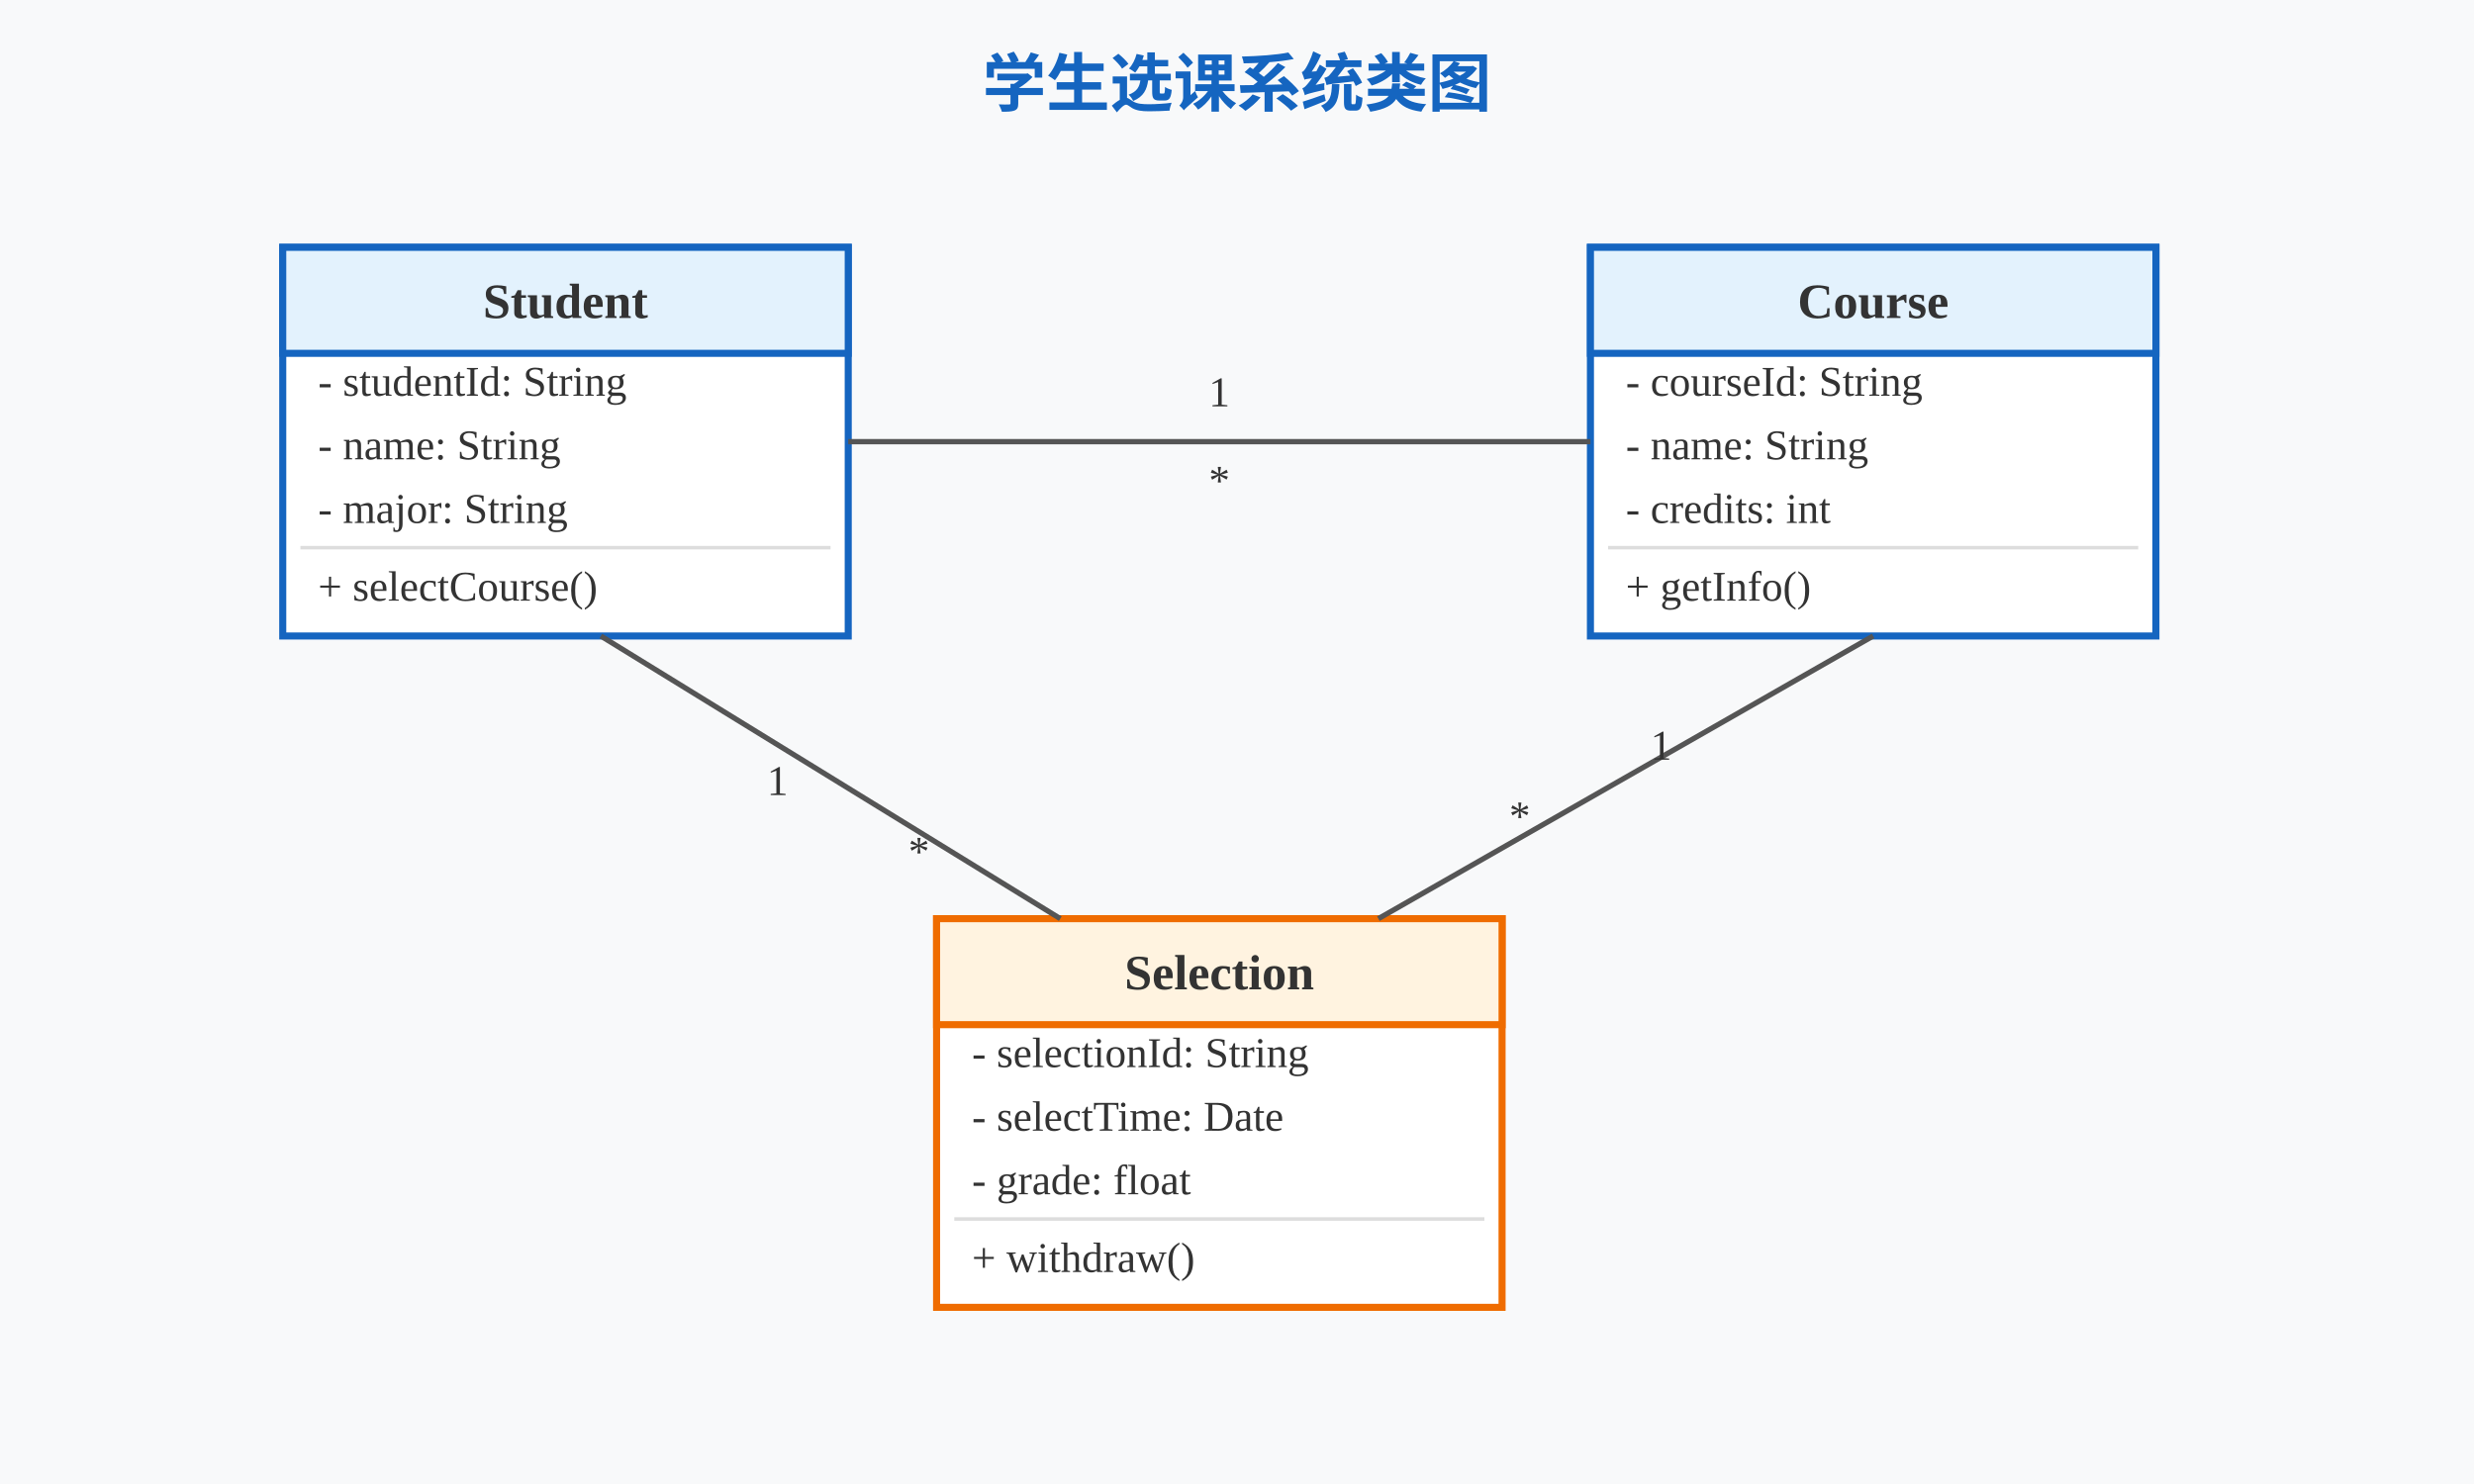
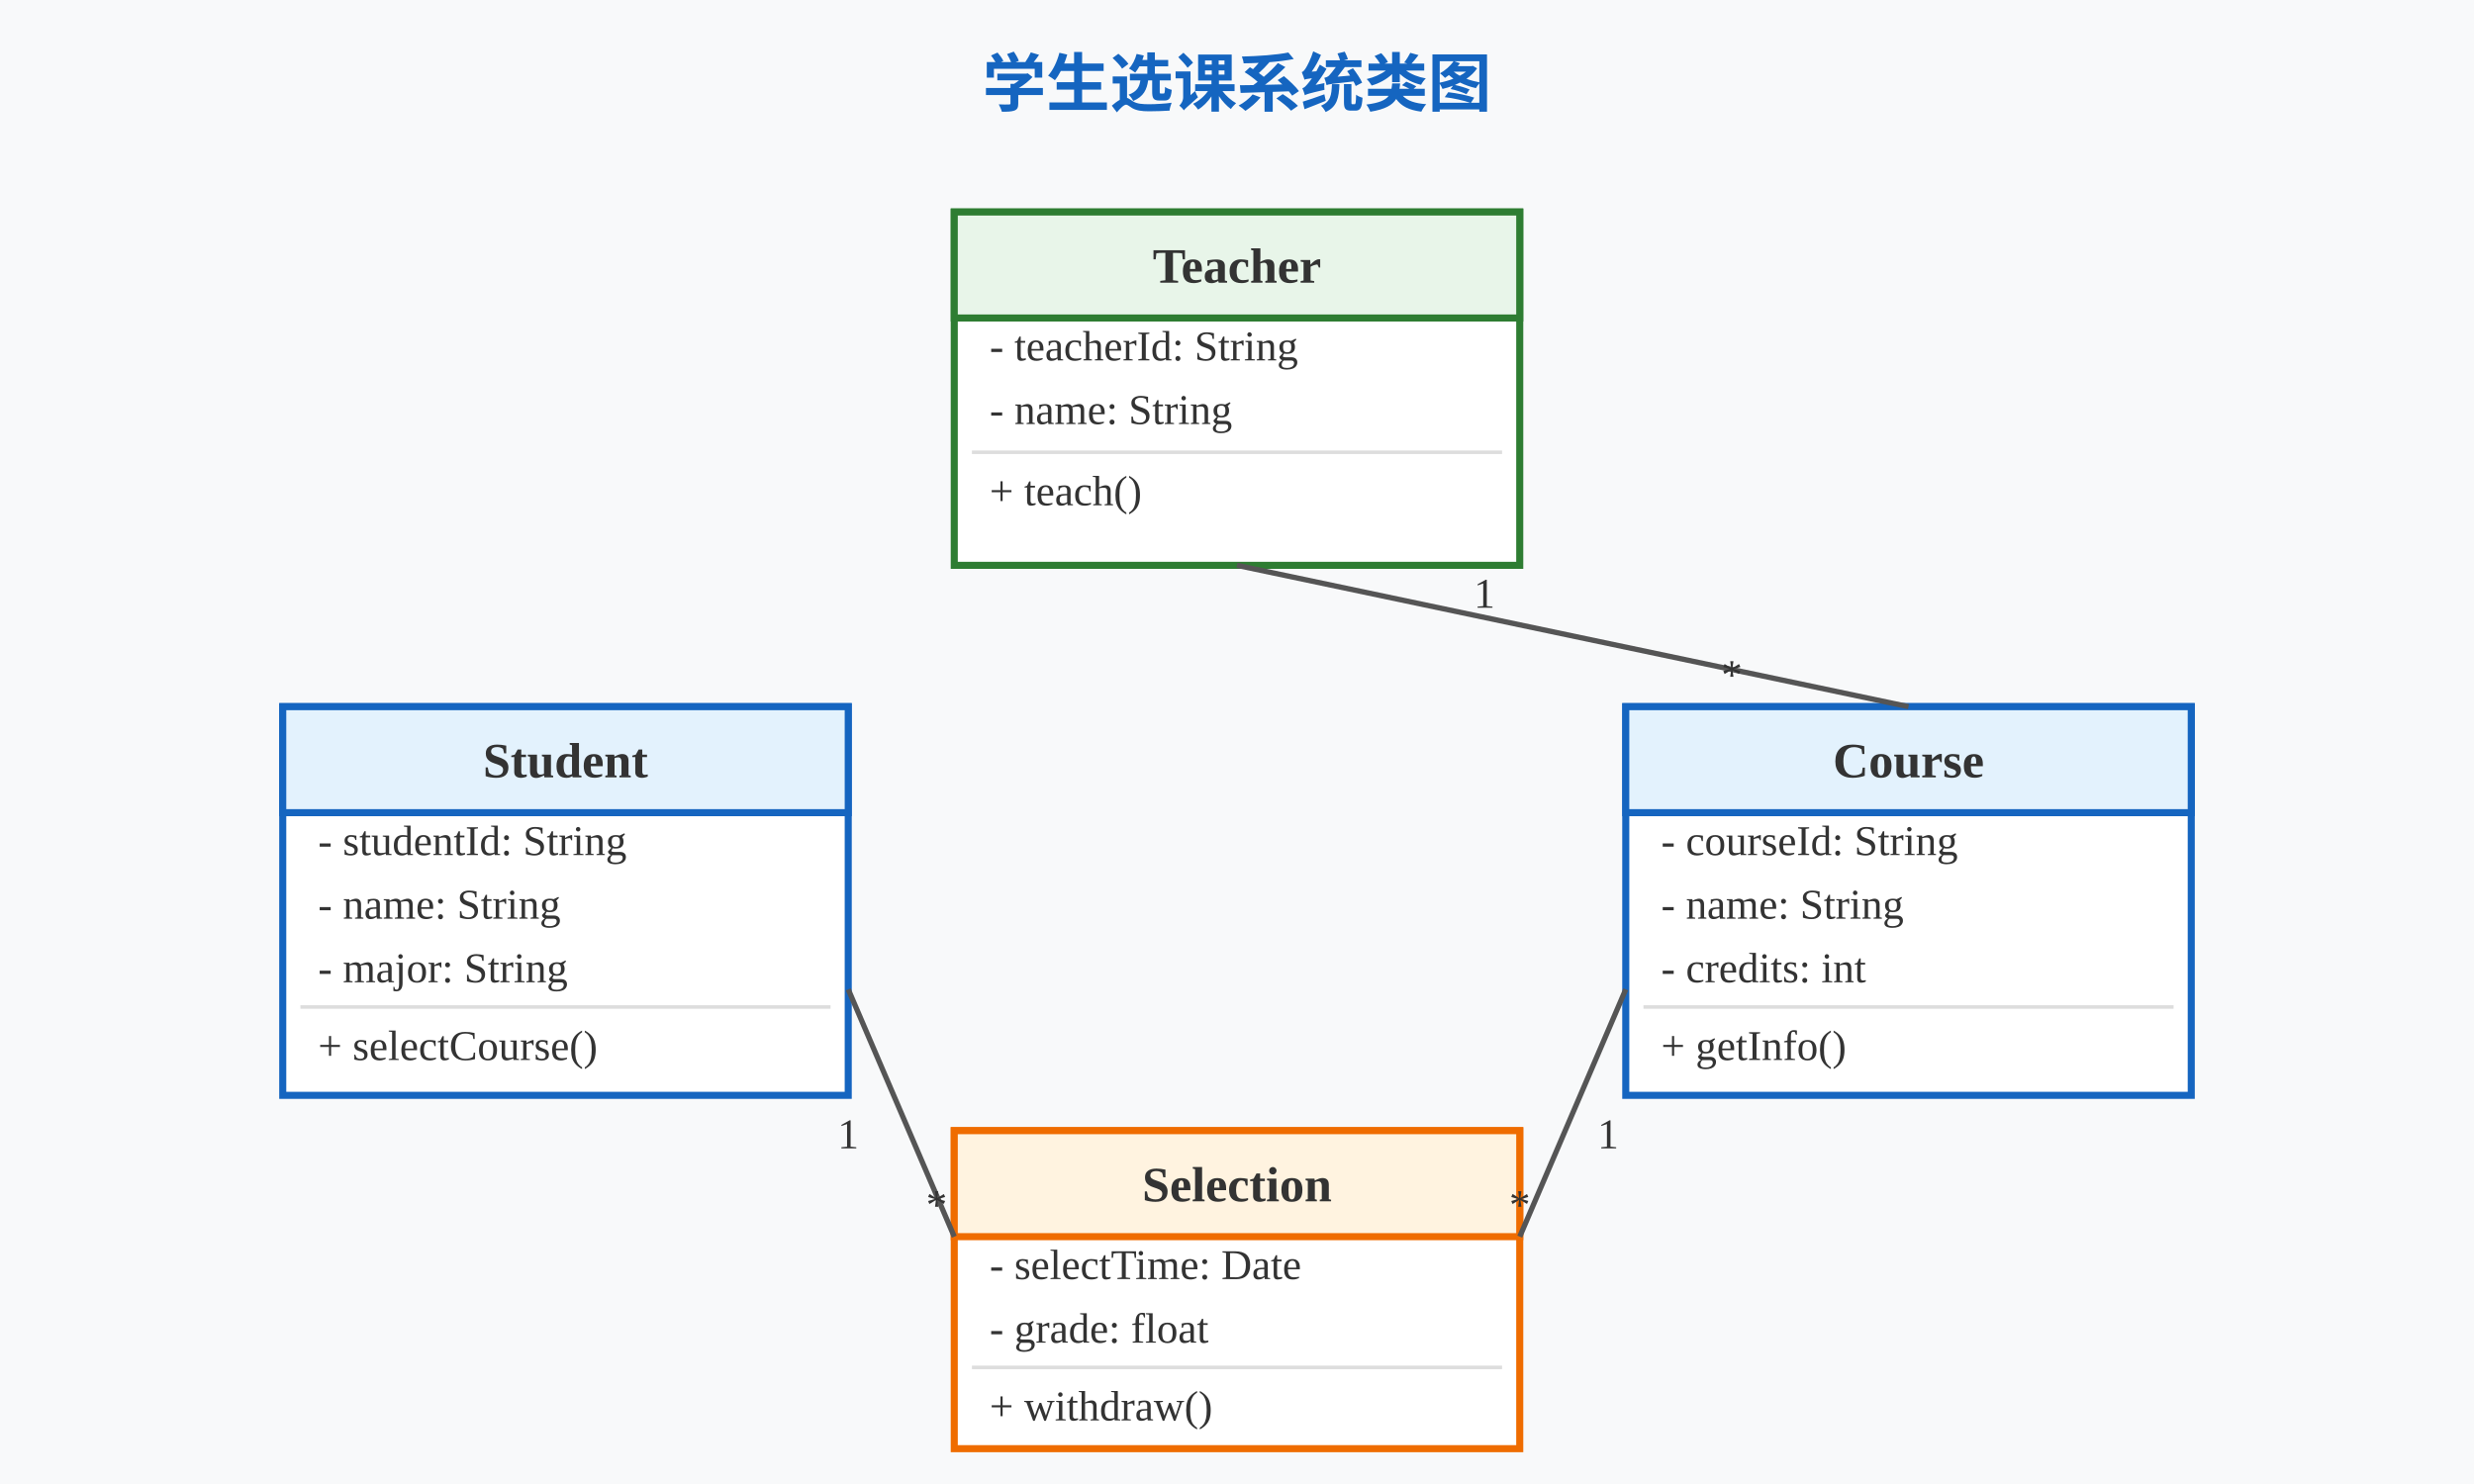
<svg xmlns="http://www.w3.org/2000/svg" width="700" height="420" viewBox="0 0 700 420">
  <rect width="700" height="420" fill="#f8f9fa" />
  <text x="350" y="30" text-anchor="middle" font-size="18" font-weight="bold" fill="#1565c0">学生选课系统类图</text>
-   <rect x="80" y="70" width="160" height="110" fill="#fff" stroke="#1565c0" stroke-width="2" />
-   <rect x="80" y="70" width="160" height="30" fill="#e3f2fd" stroke="#1565c0" stroke-width="2" />
-   <text x="160" y="90" text-anchor="middle" font-size="14" font-weight="bold" fill="#333">Student</text>
-   <text x="90" y="112" font-size="12" fill="#333">- studentId: String</text>
-   <text x="90" y="130" font-size="12" fill="#333">- name: String</text>
-   <text x="90" y="148" font-size="12" fill="#333">- major: String</text>
-   <line x1="85" y1="155" x2="235" y2="155" stroke="#ddd" stroke-width="1" />
-   <text x="90" y="170" font-size="12" fill="#333">+ selectCourse()</text>
-   <rect x="450" y="70" width="160" height="110" fill="#fff" stroke="#1565c0" stroke-width="2" />
-   <rect x="450" y="70" width="160" height="30" fill="#e3f2fd" stroke="#1565c0" stroke-width="2" />
-   <text x="530" y="90" text-anchor="middle" font-size="14" font-weight="bold" fill="#333">Course</text>
-   <text x="460" y="112" font-size="12" fill="#333">- courseId: String</text>
-   <text x="460" y="130" font-size="12" fill="#333">- name: String</text>
-   <text x="460" y="148" font-size="12" fill="#333">- credits: int</text>
-   <line x1="455" y1="155" x2="605" y2="155" stroke="#ddd" stroke-width="1" />
-   <text x="460" y="170" font-size="12" fill="#333">+ getInfo()</text>
-   <rect x="265" y="260" width="160" height="110" fill="#fff" stroke="#ef6c00" stroke-width="2" />
-   <rect x="265" y="260" width="160" height="30" fill="#fff3e0" stroke="#ef6c00" stroke-width="2" />
-   <text x="345" y="280" text-anchor="middle" font-size="14" font-weight="bold" fill="#333">Selection</text>
-   <text x="275" y="302" font-size="12" fill="#333">- selectionId: String</text>
-   <text x="275" y="320" font-size="12" fill="#333">- selectTime: Date</text>
-   <text x="275" y="338" font-size="12" fill="#333">- grade: float</text>
-   <line x1="270" y1="345" x2="420" y2="345" stroke="#ddd" stroke-width="1" />
-   <text x="275" y="360" font-size="12" fill="#333">+ withdraw()</text>
-   <line x1="240" y1="125" x2="450" y2="125" stroke="#555" stroke-width="1.5" />
-   <text x="345" y="115" text-anchor="middle" font-size="12" fill="#333">1</text>
-   <text x="345" y="140" text-anchor="middle" font-size="12" fill="#333">*</text>
-   <line x1="170" y1="180" x2="300" y2="260" stroke="#555" stroke-width="1.5" />
-   <text x="220" y="225" text-anchor="middle" font-size="12" fill="#333">1</text>
-   <text x="260" y="245" text-anchor="middle" font-size="12" fill="#333">*</text>
-   <line x1="530" y1="180" x2="390" y2="260" stroke="#555" stroke-width="1.5" />
-   <text x="470" y="215" text-anchor="middle" font-size="12" fill="#333">1</text>
-   <text x="430" y="235" text-anchor="middle" font-size="12" fill="#333">*</text>
+   <rect x="270" y="60" width="160" height="100" fill="#fff" stroke="#2e7d32" stroke-width="2" />
+   <rect x="270" y="60" width="160" height="30" fill="#e8f5e9" stroke="#2e7d32" stroke-width="2" />
+   <text x="350" y="80" text-anchor="middle" font-size="14" font-weight="bold" fill="#333">Teacher</text>
+   <text x="280" y="102" font-size="12" fill="#333">- teacherId: String</text>
+   <text x="280" y="120" font-size="12" fill="#333">- name: String</text>
+   <line x1="275" y1="128" x2="425" y2="128" stroke="#ddd" stroke-width="1" />
+   <text x="280" y="143" font-size="12" fill="#333">+ teach()</text>
+   <rect x="80" y="200" width="160" height="110" fill="#fff" stroke="#1565c0" stroke-width="2" />
+   <rect x="80" y="200" width="160" height="30" fill="#e3f2fd" stroke="#1565c0" stroke-width="2" />
+   <text x="160" y="220" text-anchor="middle" font-size="14" font-weight="bold" fill="#333">Student</text>
+   <text x="90" y="242" font-size="12" fill="#333">- studentId: String</text>
+   <text x="90" y="260" font-size="12" fill="#333">- name: String</text>
+   <text x="90" y="278" font-size="12" fill="#333">- major: String</text>
+   <line x1="85" y1="285" x2="235" y2="285" stroke="#ddd" stroke-width="1" />
+   <text x="90" y="300" font-size="12" fill="#333">+ selectCourse()</text>
+   <rect x="460" y="200" width="160" height="110" fill="#fff" stroke="#1565c0" stroke-width="2" />
+   <rect x="460" y="200" width="160" height="30" fill="#e3f2fd" stroke="#1565c0" stroke-width="2" />
+   <text x="540" y="220" text-anchor="middle" font-size="14" font-weight="bold" fill="#333">Course</text>
+   <text x="470" y="242" font-size="12" fill="#333">- courseId: String</text>
+   <text x="470" y="260" font-size="12" fill="#333">- name: String</text>
+   <text x="470" y="278" font-size="12" fill="#333">- credits: int</text>
+   <line x1="465" y1="285" x2="615" y2="285" stroke="#ddd" stroke-width="1" />
+   <text x="470" y="300" font-size="12" fill="#333">+ getInfo()</text>
+   <rect x="270" y="320" width="160" height="90" fill="#fff" stroke="#ef6c00" stroke-width="2" />
+   <rect x="270" y="320" width="160" height="30" fill="#fff3e0" stroke="#ef6c00" stroke-width="2" />
+   <text x="350" y="340" text-anchor="middle" font-size="14" font-weight="bold" fill="#333">Selection</text>
+   <text x="280" y="362" font-size="12" fill="#333">- selectTime: Date</text>
+   <text x="280" y="380" font-size="12" fill="#333">- grade: float</text>
+   <line x1="275" y1="387" x2="425" y2="387" stroke="#ddd" stroke-width="1" />
+   <text x="280" y="402" font-size="12" fill="#333">+ withdraw()</text>
+   <line x1="350" y1="160" x2="540" y2="200" stroke="#555" stroke-width="1.5" />
+   <text x="420" y="172" text-anchor="middle" font-size="12" fill="#333">1</text>
+   <text x="490" y="195" text-anchor="middle" font-size="12" fill="#333">*</text>
+   <line x1="240" y1="280" x2="270" y2="350" stroke="#555" stroke-width="1.5" />
+   <text x="240" y="325" text-anchor="middle" font-size="12" fill="#333">1</text>
+   <text x="265" y="345" text-anchor="middle" font-size="12" fill="#333">*</text>
+   <line x1="460" y1="280" x2="430" y2="350" stroke="#555" stroke-width="1.5" />
+   <text x="455" y="325" text-anchor="middle" font-size="12" fill="#333">1</text>
+   <text x="430" y="345" text-anchor="middle" font-size="12" fill="#333">*</text>
</svg>
